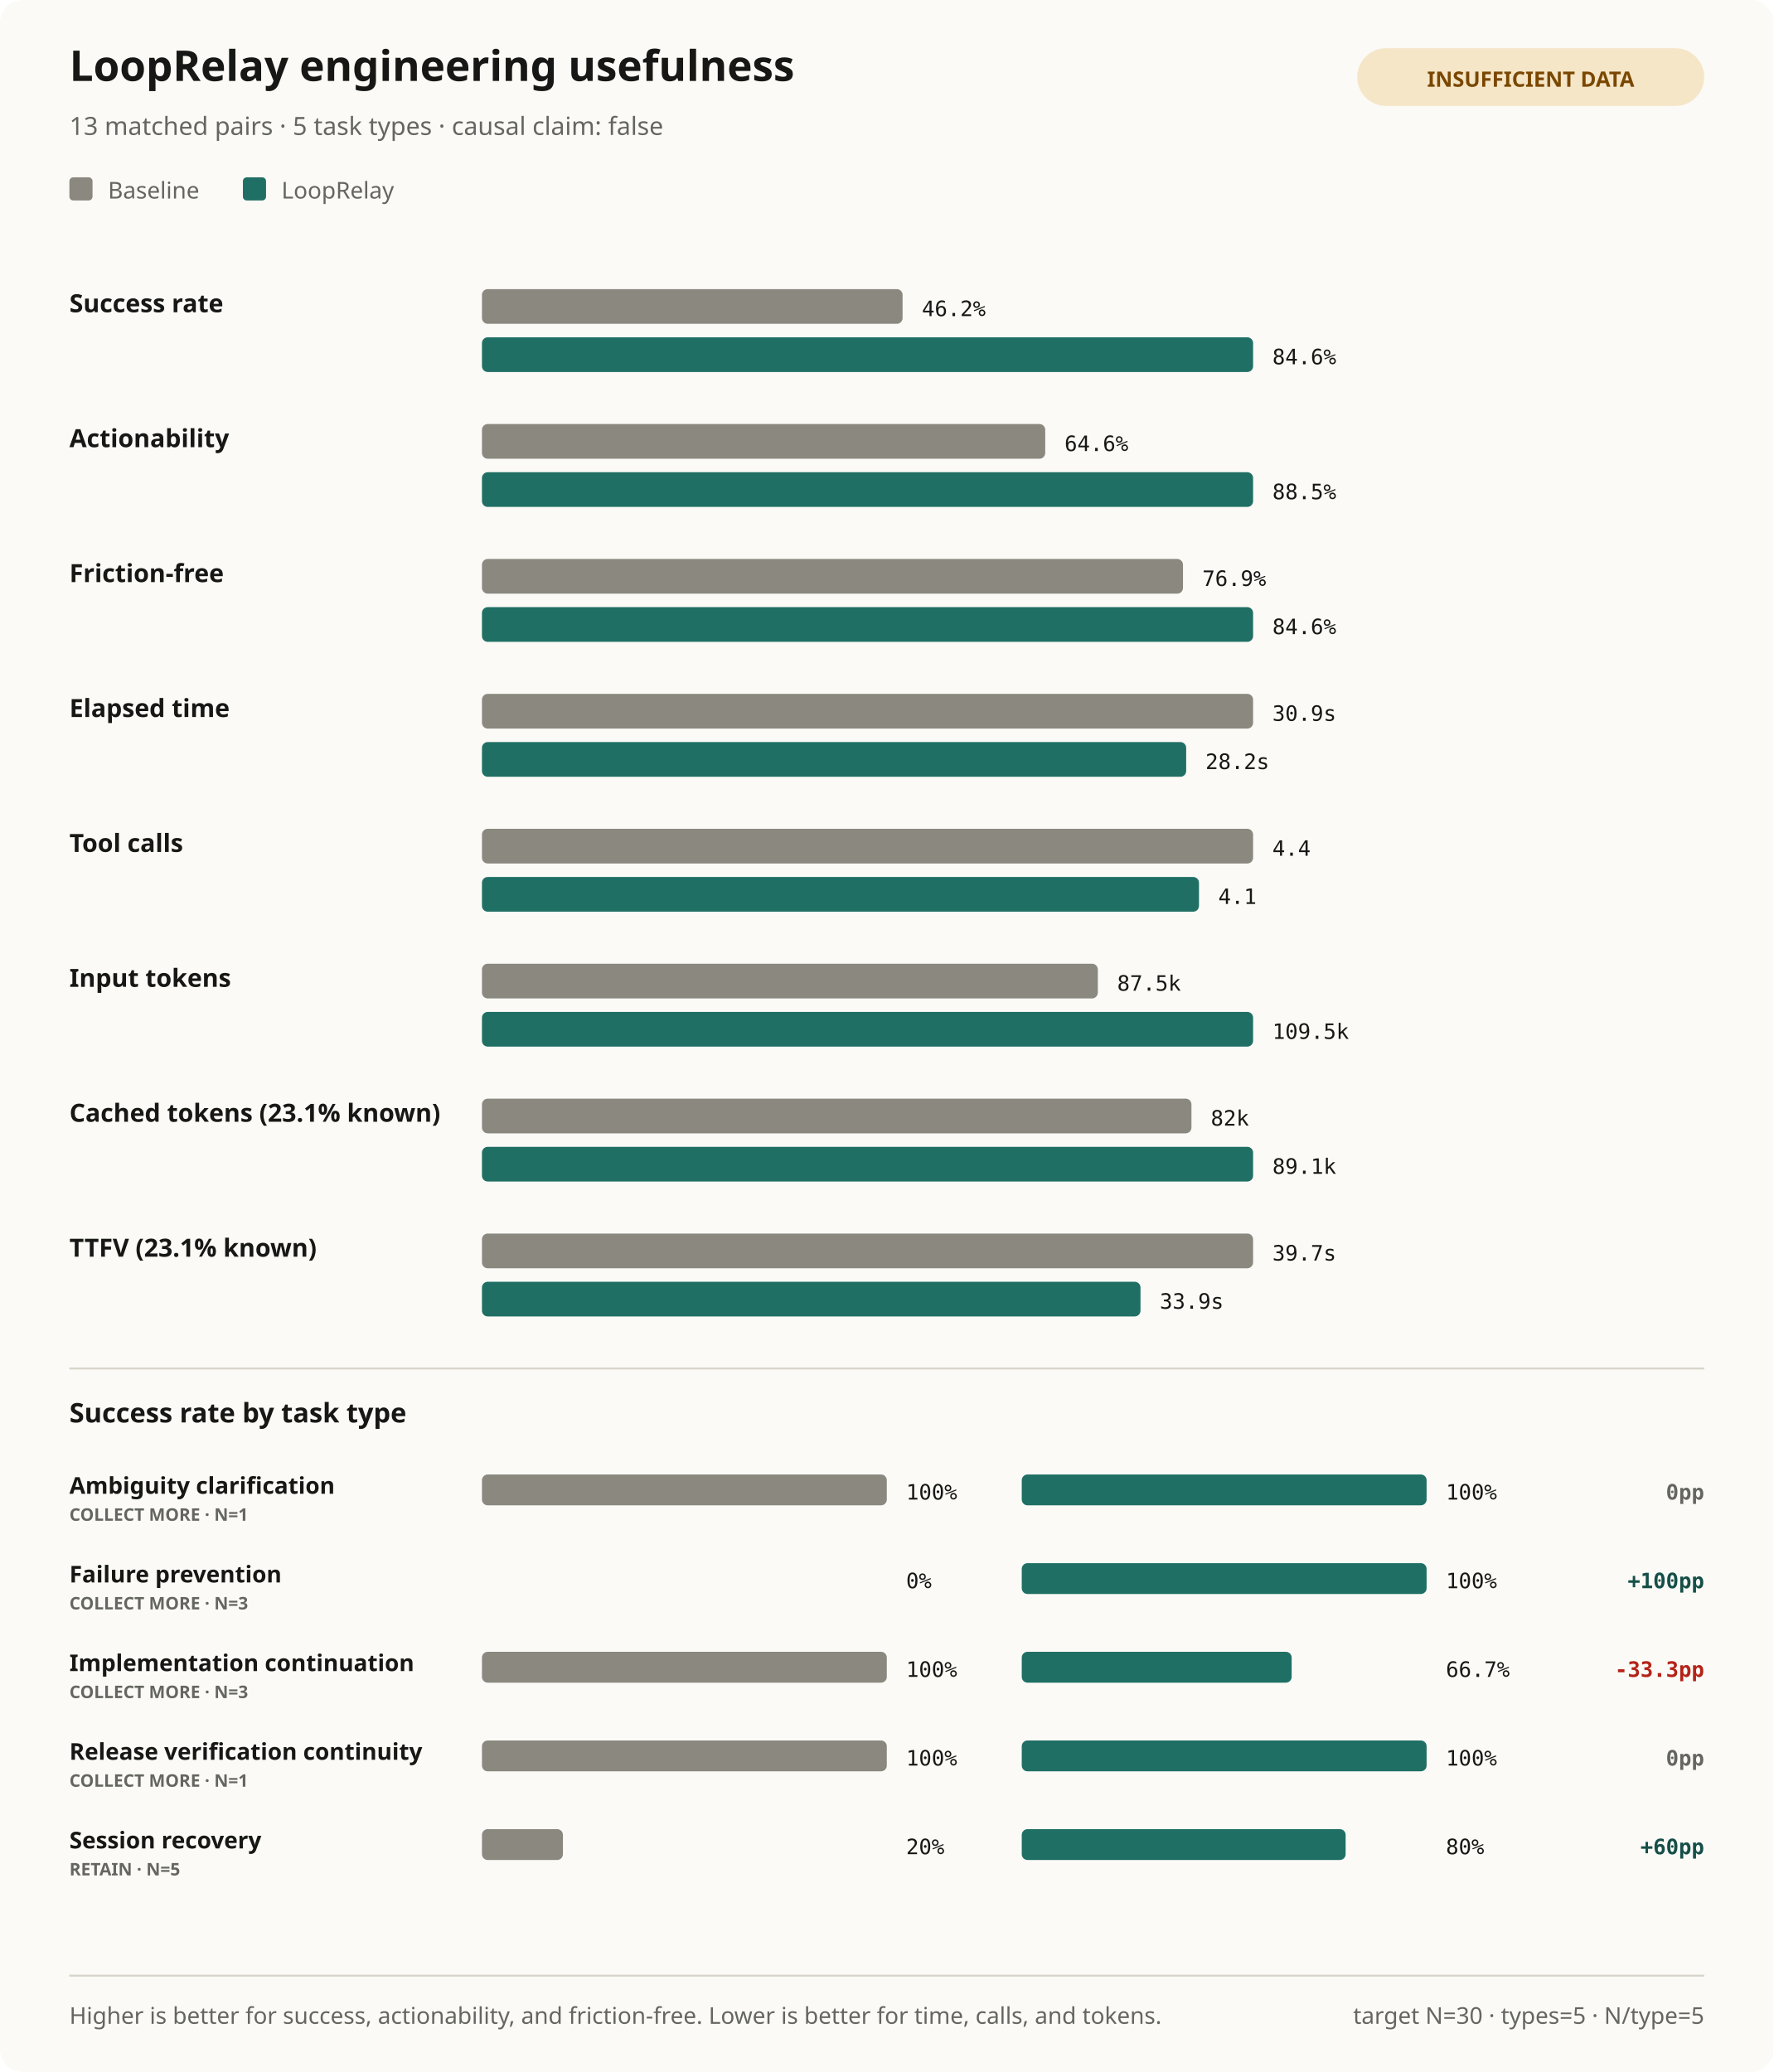
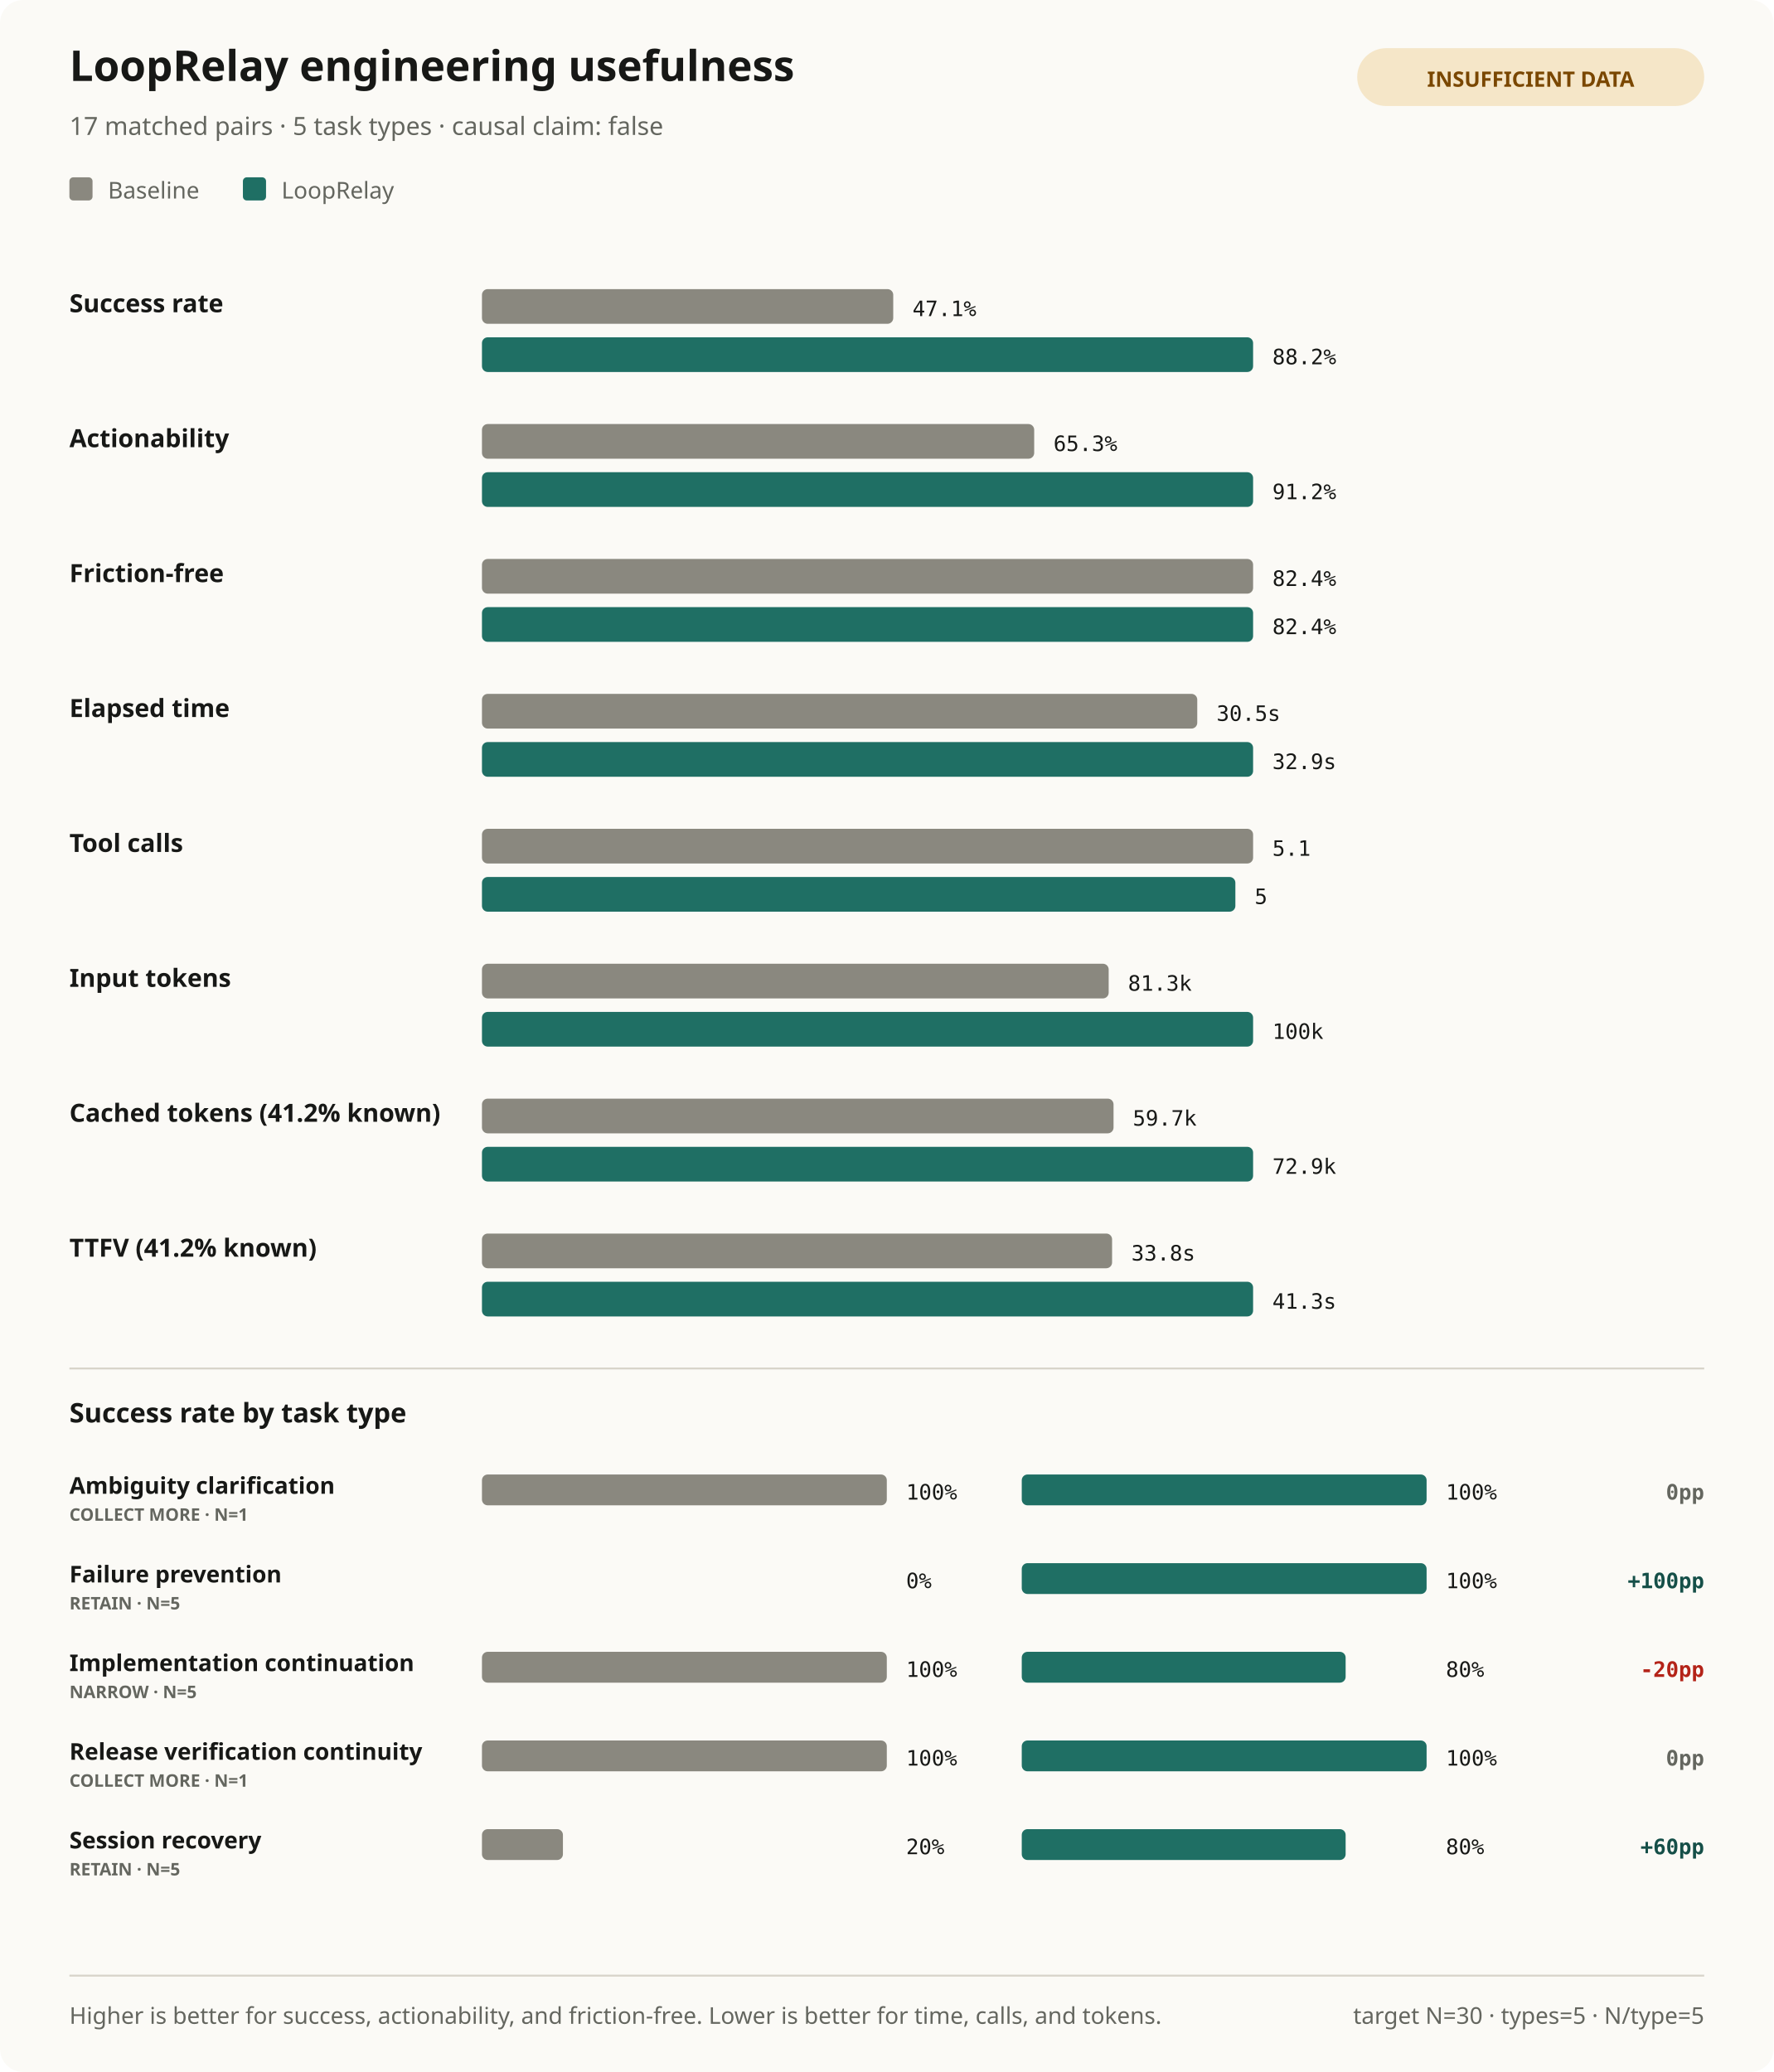
<svg xmlns="http://www.w3.org/2000/svg" width="920" height="1075" viewBox="0 0 920 1075" role="img" aria-labelledby="title desc">
  <rect width="920" height="1075" rx="12" fill="#fbfaf6" />
  <text x="36" y="42" font-family="system-ui,sans-serif" font-size="22" font-weight="700" fill="#171816">LoopRelay engineering usefulness</text>
-   <text x="36" y="70" font-family="system-ui,sans-serif" font-size="13" fill="#64665f">13 matched pairs · 5 task types · causal claim: false</text>
+   <text x="36" y="70" font-family="system-ui,sans-serif" font-size="13" fill="#64665f">17 matched pairs · 5 task types · causal claim: false</text>
  <rect x="704" y="25" width="180" height="30" rx="15" fill="#f5e6c8" />
  <text x="794" y="45" text-anchor="middle" font-family="system-ui,sans-serif" font-size="11" font-weight="700" fill="#7a4700">INSUFFICIENT DATA</text>
  <rect x="36" y="92" width="12" height="12" rx="2" fill="#8a887f" />
  <text x="56" y="103" font-family="system-ui,sans-serif" font-size="12" fill="#64665f">Baseline</text>
  <rect x="126" y="92" width="12" height="12" rx="2" fill="#1f6f64" />
  <text x="146" y="103" font-family="system-ui,sans-serif" font-size="12" fill="#64665f">LoopRelay</text>
  <text x="36" y="162" font-family="system-ui,sans-serif" font-size="13" font-weight="600" fill="#171816">Success rate</text>
-   <rect x="250" y="150" width="218.182" height="18" rx="3" fill="#8a887f" />
-   <text x="478.182" y="164" font-family="ui-monospace,monospace" font-size="11" fill="#171816">46.2%</text>
+   <rect x="250" y="150" width="213.333" height="18" rx="3" fill="#8a887f" />
+   <text x="473.333" y="164" font-family="ui-monospace,monospace" font-size="11" fill="#171816">47.1%</text>
  <rect x="250" y="175" width="400" height="18" rx="3" fill="#1f6f64" />
-   <text x="660" y="189" font-family="ui-monospace,monospace" font-size="11" fill="#171816">84.6%</text>
+   <text x="660" y="189" font-family="ui-monospace,monospace" font-size="11" fill="#171816">88.2%</text>
  <text x="36" y="232" font-family="system-ui,sans-serif" font-size="13" font-weight="600" fill="#171816">Actionability</text>
-   <rect x="250" y="220" width="292.174" height="18" rx="3" fill="#8a887f" />
-   <text x="552.174" y="234" font-family="ui-monospace,monospace" font-size="11" fill="#171816">64.6%</text>
+   <rect x="250" y="220" width="286.451" height="18" rx="3" fill="#8a887f" />
+   <text x="546.451" y="234" font-family="ui-monospace,monospace" font-size="11" fill="#171816">65.3%</text>
  <rect x="250" y="245" width="400" height="18" rx="3" fill="#1f6f64" />
-   <text x="660" y="259" font-family="ui-monospace,monospace" font-size="11" fill="#171816">88.5%</text>
+   <text x="660" y="259" font-family="ui-monospace,monospace" font-size="11" fill="#171816">91.2%</text>
  <text x="36" y="302" font-family="system-ui,sans-serif" font-size="13" font-weight="600" fill="#171816">Friction-free</text>
-   <rect x="250" y="290" width="363.636" height="18" rx="3" fill="#8a887f" />
-   <text x="623.636" y="304" font-family="ui-monospace,monospace" font-size="11" fill="#171816">76.9%</text>
+   <rect x="250" y="290" width="400" height="18" rx="3" fill="#8a887f" />
+   <text x="660" y="304" font-family="ui-monospace,monospace" font-size="11" fill="#171816">82.4%</text>
  <rect x="250" y="315" width="400" height="18" rx="3" fill="#1f6f64" />
-   <text x="660" y="329" font-family="ui-monospace,monospace" font-size="11" fill="#171816">84.6%</text>
+   <text x="660" y="329" font-family="ui-monospace,monospace" font-size="11" fill="#171816">82.4%</text>
  <text x="36" y="372" font-family="system-ui,sans-serif" font-size="13" font-weight="600" fill="#171816">Elapsed time</text>
-   <rect x="250" y="360" width="400" height="18" rx="3" fill="#8a887f" />
-   <text x="660" y="374" font-family="ui-monospace,monospace" font-size="11" fill="#171816">30.9s</text>
-   <rect x="250" y="385" width="365.286" height="18" rx="3" fill="#1f6f64" />
-   <text x="625.286" y="399" font-family="ui-monospace,monospace" font-size="11" fill="#171816">28.2s</text>
+   <rect x="250" y="360" width="371.035" height="18" rx="3" fill="#8a887f" />
+   <text x="631.035" y="374" font-family="ui-monospace,monospace" font-size="11" fill="#171816">30.5s</text>
+   <rect x="250" y="385" width="400" height="18" rx="3" fill="#1f6f64" />
+   <text x="660" y="399" font-family="ui-monospace,monospace" font-size="11" fill="#171816">32.9s</text>
  <text x="36" y="442" font-family="system-ui,sans-serif" font-size="13" font-weight="600" fill="#171816">Tool calls</text>
  <rect x="250" y="430" width="400" height="18" rx="3" fill="#8a887f" />
-   <text x="660" y="444" font-family="ui-monospace,monospace" font-size="11" fill="#171816">4.4</text>
-   <rect x="250" y="455" width="371.93" height="18" rx="3" fill="#1f6f64" />
-   <text x="631.93" y="469" font-family="ui-monospace,monospace" font-size="11" fill="#171816">4.1</text>
+   <text x="660" y="444" font-family="ui-monospace,monospace" font-size="11" fill="#171816">5.1</text>
+   <rect x="250" y="455" width="390.805" height="18" rx="3" fill="#1f6f64" />
+   <text x="650.805" y="469" font-family="ui-monospace,monospace" font-size="11" fill="#171816">5</text>
  <text x="36" y="512" font-family="system-ui,sans-serif" font-size="13" font-weight="600" fill="#171816">Input tokens</text>
-   <rect x="250" y="500" width="319.462" height="18" rx="3" fill="#8a887f" />
-   <text x="579.462" y="514" font-family="ui-monospace,monospace" font-size="11" fill="#171816">87.5k</text>
+   <rect x="250" y="500" width="325.091" height="18" rx="3" fill="#8a887f" />
+   <text x="585.091" y="514" font-family="ui-monospace,monospace" font-size="11" fill="#171816">81.3k</text>
  <rect x="250" y="525" width="400" height="18" rx="3" fill="#1f6f64" />
-   <text x="660" y="539" font-family="ui-monospace,monospace" font-size="11" fill="#171816">109.5k</text>
-   <text x="36" y="582" font-family="system-ui,sans-serif" font-size="13" font-weight="600" fill="#171816">Cached tokens (23.1% known)</text>
-   <rect x="250" y="570" width="368.023" height="18" rx="3" fill="#8a887f" />
-   <text x="628.023" y="584" font-family="ui-monospace,monospace" font-size="11" fill="#171816">82k</text>
+   <text x="660" y="539" font-family="ui-monospace,monospace" font-size="11" fill="#171816">100k</text>
+   <text x="36" y="582" font-family="system-ui,sans-serif" font-size="13" font-weight="600" fill="#171816">Cached tokens (41.2% known)</text>
+   <rect x="250" y="570" width="327.61" height="18" rx="3" fill="#8a887f" />
+   <text x="587.61" y="584" font-family="ui-monospace,monospace" font-size="11" fill="#171816">59.7k</text>
  <rect x="250" y="595" width="400" height="18" rx="3" fill="#1f6f64" />
-   <text x="660" y="609" font-family="ui-monospace,monospace" font-size="11" fill="#171816">89.1k</text>
-   <text x="36" y="652" font-family="system-ui,sans-serif" font-size="13" font-weight="600" fill="#171816">TTFV (23.1% known)</text>
-   <rect x="250" y="640" width="400" height="18" rx="3" fill="#8a887f" />
-   <text x="660" y="654" font-family="ui-monospace,monospace" font-size="11" fill="#171816">39.7s</text>
-   <rect x="250" y="665" width="341.59" height="18" rx="3" fill="#1f6f64" />
-   <text x="601.59" y="679" font-family="ui-monospace,monospace" font-size="11" fill="#171816">33.9s</text>
+   <text x="660" y="609" font-family="ui-monospace,monospace" font-size="11" fill="#171816">72.9k</text>
+   <text x="36" y="652" font-family="system-ui,sans-serif" font-size="13" font-weight="600" fill="#171816">TTFV (41.2% known)</text>
+   <rect x="250" y="640" width="326.854" height="18" rx="3" fill="#8a887f" />
+   <text x="586.854" y="654" font-family="ui-monospace,monospace" font-size="11" fill="#171816">33.8s</text>
+   <rect x="250" y="665" width="400" height="18" rx="3" fill="#1f6f64" />
+   <text x="660" y="679" font-family="ui-monospace,monospace" font-size="11" fill="#171816">41.3s</text>
  <line x1="36" y1="710" x2="884" y2="710" stroke="#d8d4ca" />
  <text x="36" y="738" font-family="system-ui,sans-serif" font-size="14" font-weight="700" fill="#171816">Success rate by task type</text>
  <text x="36" y="775" font-family="system-ui,sans-serif" font-size="12" font-weight="600" fill="#171816">Ambiguity clarification</text>
  <text x="36" y="789" font-family="system-ui,sans-serif" font-size="9" font-weight="700" fill="#64665f">COLLECT MORE · N=1</text>
  <rect x="250" y="765" width="210" height="16" rx="3" fill="#8a887f" />
  <text x="470" y="778" font-family="ui-monospace,monospace" font-size="11" fill="#171816">100%</text>
  <rect x="530" y="765" width="210" height="16" rx="3" fill="#1f6f64" />
  <text x="750" y="778" font-family="ui-monospace,monospace" font-size="11" fill="#171816">100%</text>
  <text x="884" y="778" text-anchor="end" font-family="ui-monospace,monospace" font-size="11" font-weight="700" fill="#64665f">0pp</text>
  <text x="36" y="821" font-family="system-ui,sans-serif" font-size="12" font-weight="600" fill="#171816">Failure prevention</text>
-   <text x="36" y="835" font-family="system-ui,sans-serif" font-size="9" font-weight="700" fill="#64665f">COLLECT MORE · N=3</text>
+   <text x="36" y="835" font-family="system-ui,sans-serif" font-size="9" font-weight="700" fill="#64665f">RETAIN · N=5</text>
  <rect x="250" y="811" width="0" height="16" rx="3" fill="#8a887f" />
  <text x="470" y="824" font-family="ui-monospace,monospace" font-size="11" fill="#171816">0%</text>
  <rect x="530" y="811" width="210" height="16" rx="3" fill="#1f6f64" />
  <text x="750" y="824" font-family="ui-monospace,monospace" font-size="11" fill="#171816">100%</text>
  <text x="884" y="824" text-anchor="end" font-family="ui-monospace,monospace" font-size="11" font-weight="700" fill="#154f48">+100pp</text>
  <text x="36" y="867" font-family="system-ui,sans-serif" font-size="12" font-weight="600" fill="#171816">Implementation continuation</text>
-   <text x="36" y="881" font-family="system-ui,sans-serif" font-size="9" font-weight="700" fill="#64665f">COLLECT MORE · N=3</text>
+   <text x="36" y="881" font-family="system-ui,sans-serif" font-size="9" font-weight="700" fill="#64665f">NARROW · N=5</text>
  <rect x="250" y="857" width="210" height="16" rx="3" fill="#8a887f" />
  <text x="470" y="870" font-family="ui-monospace,monospace" font-size="11" fill="#171816">100%</text>
-   <rect x="530" y="857" width="140" height="16" rx="3" fill="#1f6f64" />
-   <text x="750" y="870" font-family="ui-monospace,monospace" font-size="11" fill="#171816">66.7%</text>
-   <text x="884" y="870" text-anchor="end" font-family="ui-monospace,monospace" font-size="11" font-weight="700" fill="#b42318">-33.3pp</text>
+   <rect x="530" y="857" width="168" height="16" rx="3" fill="#1f6f64" />
+   <text x="750" y="870" font-family="ui-monospace,monospace" font-size="11" fill="#171816">80%</text>
+   <text x="884" y="870" text-anchor="end" font-family="ui-monospace,monospace" font-size="11" font-weight="700" fill="#b42318">-20pp</text>
  <text x="36" y="913" font-family="system-ui,sans-serif" font-size="12" font-weight="600" fill="#171816">Release verification continuity</text>
  <text x="36" y="927" font-family="system-ui,sans-serif" font-size="9" font-weight="700" fill="#64665f">COLLECT MORE · N=1</text>
  <rect x="250" y="903" width="210" height="16" rx="3" fill="#8a887f" />
  <text x="470" y="916" font-family="ui-monospace,monospace" font-size="11" fill="#171816">100%</text>
  <rect x="530" y="903" width="210" height="16" rx="3" fill="#1f6f64" />
  <text x="750" y="916" font-family="ui-monospace,monospace" font-size="11" fill="#171816">100%</text>
  <text x="884" y="916" text-anchor="end" font-family="ui-monospace,monospace" font-size="11" font-weight="700" fill="#64665f">0pp</text>
  <text x="36" y="959" font-family="system-ui,sans-serif" font-size="12" font-weight="600" fill="#171816">Session recovery</text>
  <text x="36" y="973" font-family="system-ui,sans-serif" font-size="9" font-weight="700" fill="#64665f">RETAIN · N=5</text>
  <rect x="250" y="949" width="42" height="16" rx="3" fill="#8a887f" />
  <text x="470" y="962" font-family="ui-monospace,monospace" font-size="11" fill="#171816">20%</text>
  <rect x="530" y="949" width="168" height="16" rx="3" fill="#1f6f64" />
  <text x="750" y="962" font-family="ui-monospace,monospace" font-size="11" fill="#171816">80%</text>
  <text x="884" y="962" text-anchor="end" font-family="ui-monospace,monospace" font-size="11" font-weight="700" fill="#154f48">+60pp</text>
  <line x1="36" y1="1025" x2="884" y2="1025" stroke="#d8d4ca" />
  <text x="36" y="1050" font-family="system-ui,sans-serif" font-size="12" fill="#64665f">Higher is better for success, actionability, and friction-free. Lower is better for time, calls, and tokens.</text>
  <text x="884" y="1050" text-anchor="end" font-family="system-ui,sans-serif" font-size="12" fill="#64665f">target N=30 · types=5 · N/type=5</text>
</svg>
